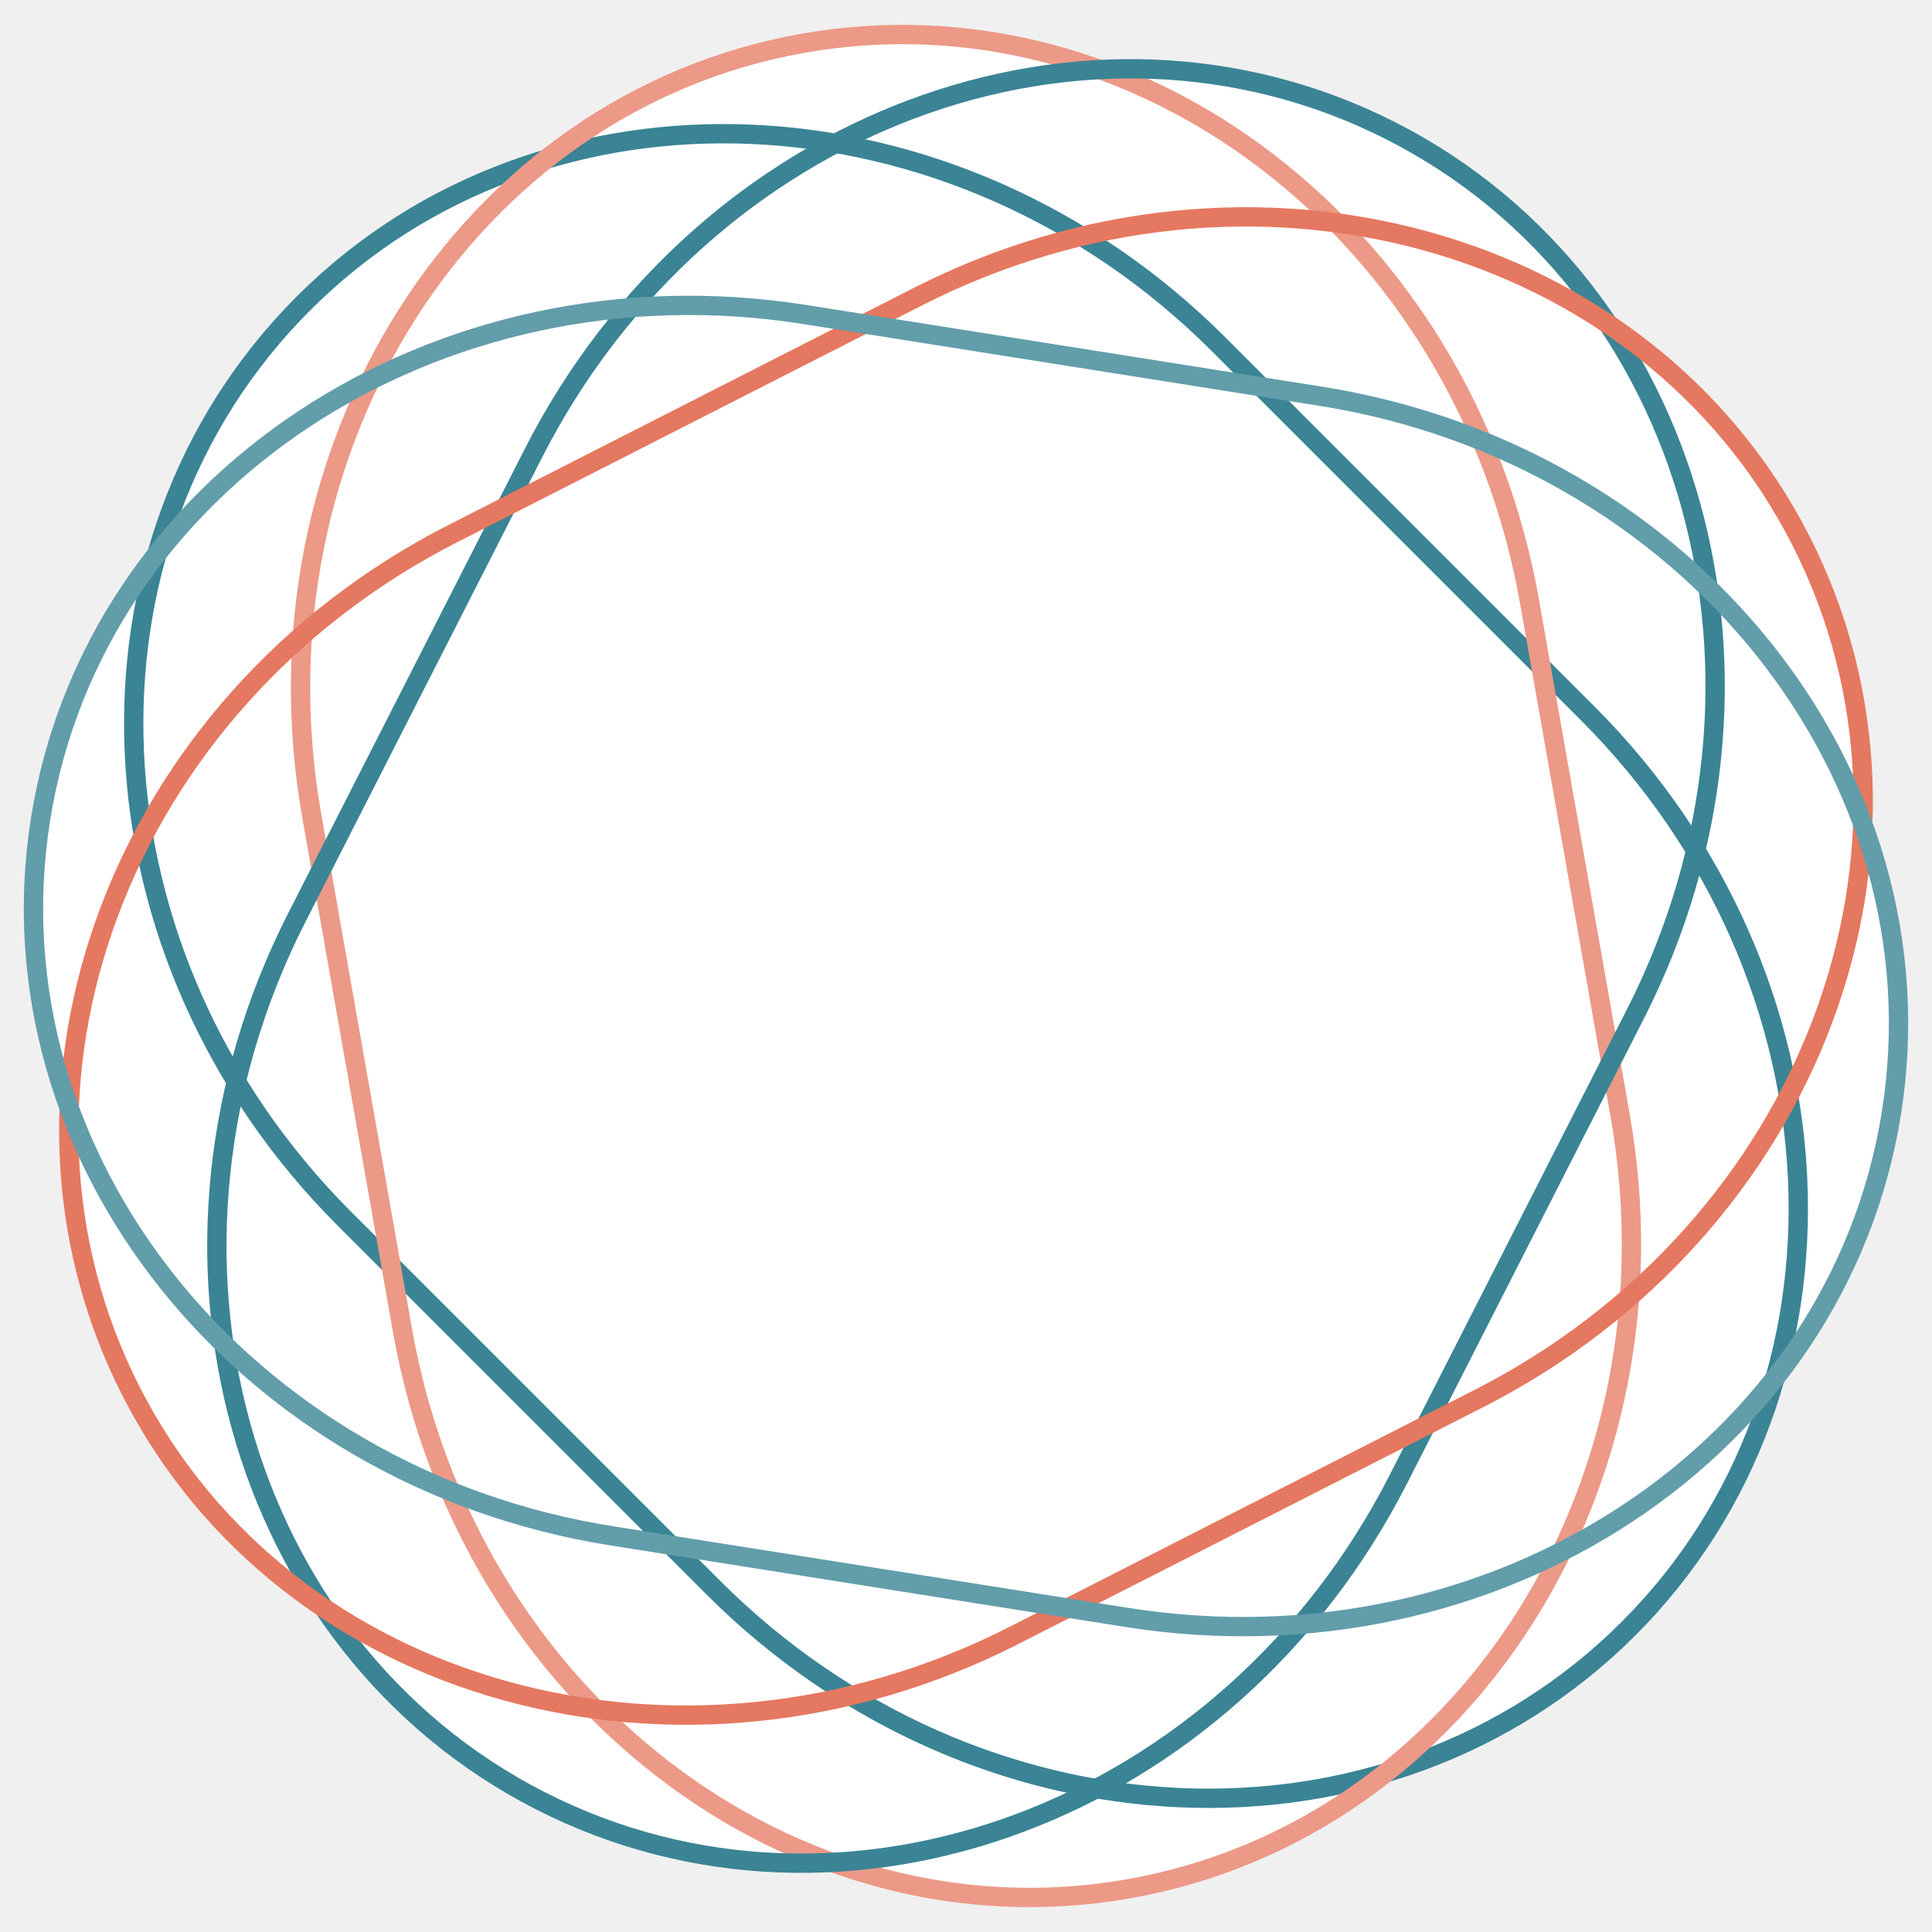
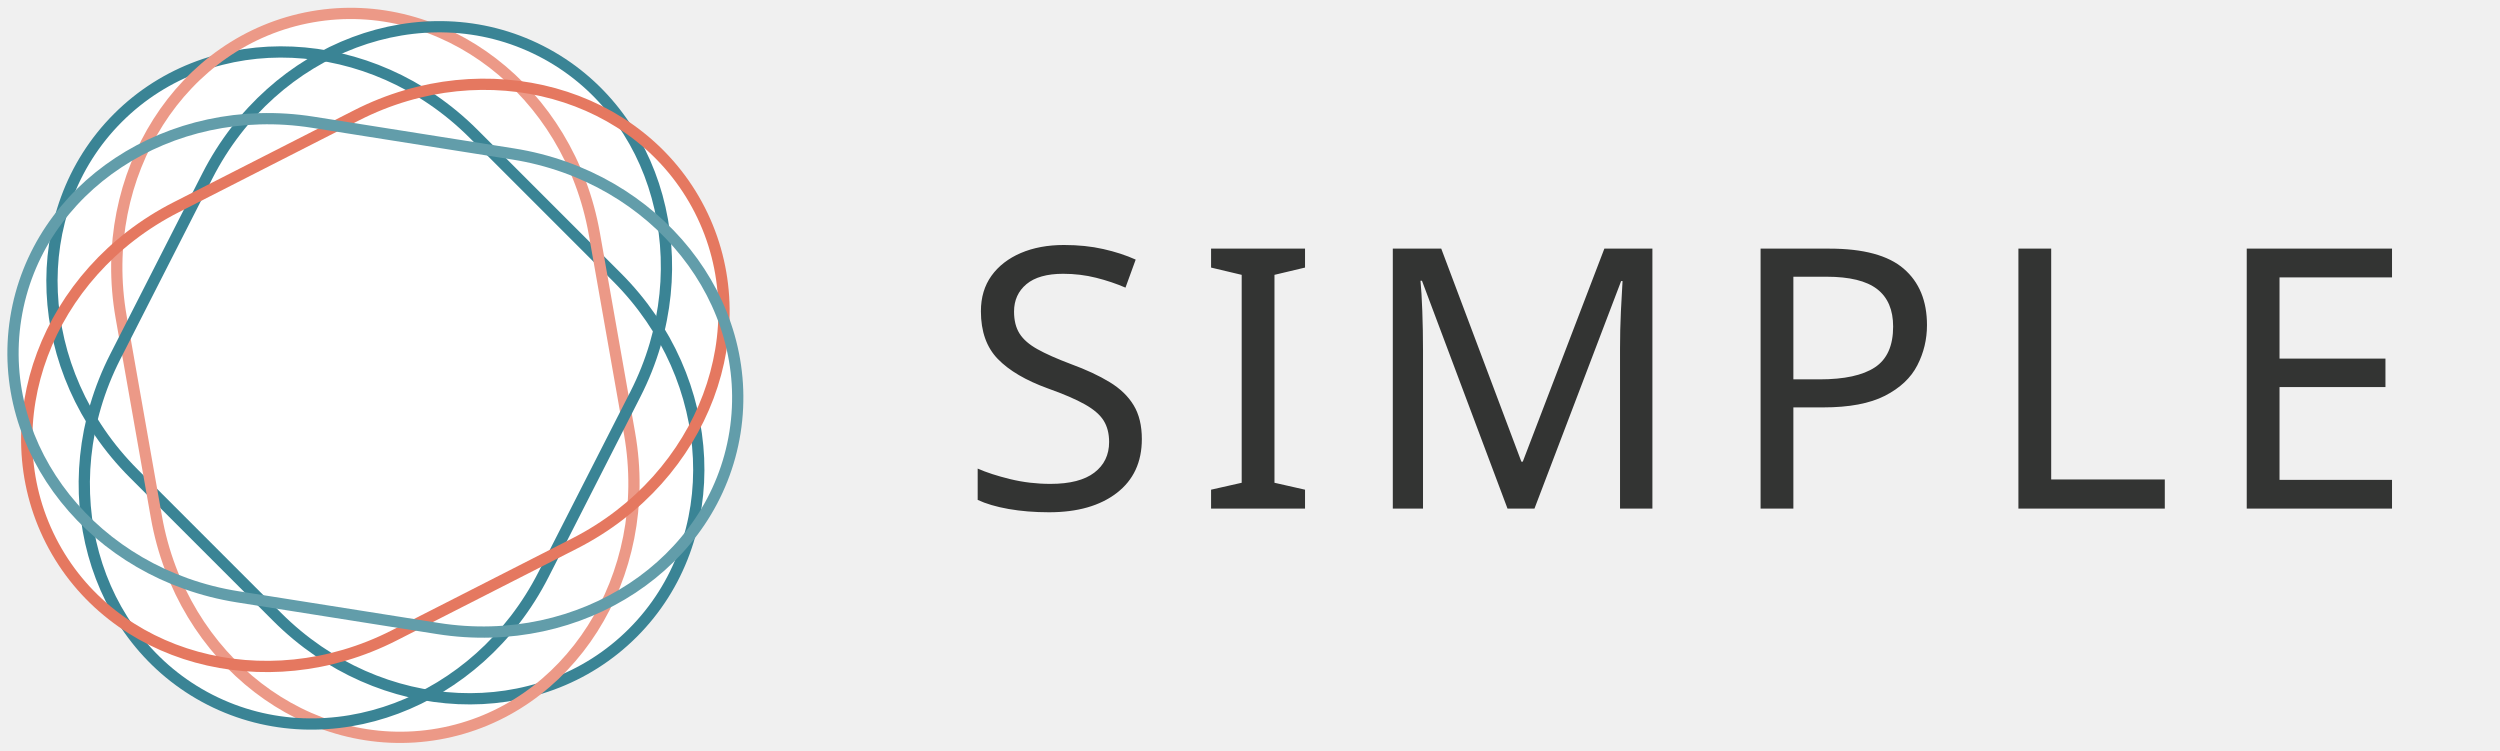
- <svg xmlns="http://www.w3.org/2000/svg" xmlns:xlink="http://www.w3.org/1999/xlink" viewBox="-100 -100 200 200">
+ <svg xmlns="http://www.w3.org/2000/svg" xmlns:xlink="http://www.w3.org/1999/xlink" viewBox="-100 -100 666 200">
  <defs>
-     <rect id="c" rx="70" ry="70" x="-64" y="-97" width="128" height="194" stroke-width="2" />
+     <rect id="c" rx="70" ry="70" x="-64" y="-97" width="128" height="194" stroke-width="3" />
    <use id="w" xlink:href="#c" fill="#fff" />
    <use id="g" xlink:href="#c" fill="none" />
  </defs>
  <use xlink:href="#w" transform="rotate(135)" />
  <use xlink:href="#w" transform="rotate(-10)" />
  <use xlink:href="#w" transform="rotate(27)" />
  <use xlink:href="#w" transform="rotate(63)" />
  <use xlink:href="#w" transform="rotate(99)" />
  <use xlink:href="#g" stroke="#3a8495" transform="rotate(135)" />
  <use xlink:href="#g" stroke="#ec9987" transform="rotate(-10)" />
  <use xlink:href="#g" stroke="#3a8495" transform="rotate(27)" />
  <use xlink:href="#g" stroke="#e57860" transform="rotate(63)" />
  <use xlink:href="#g" stroke="#629daa" transform="rotate(99)" />
+   <text fill="#333433" x="155.5" y="35.5" font-family="GothamMedium" font-size="97" letter-spacing="10">SIMPLE</text>
</svg>
